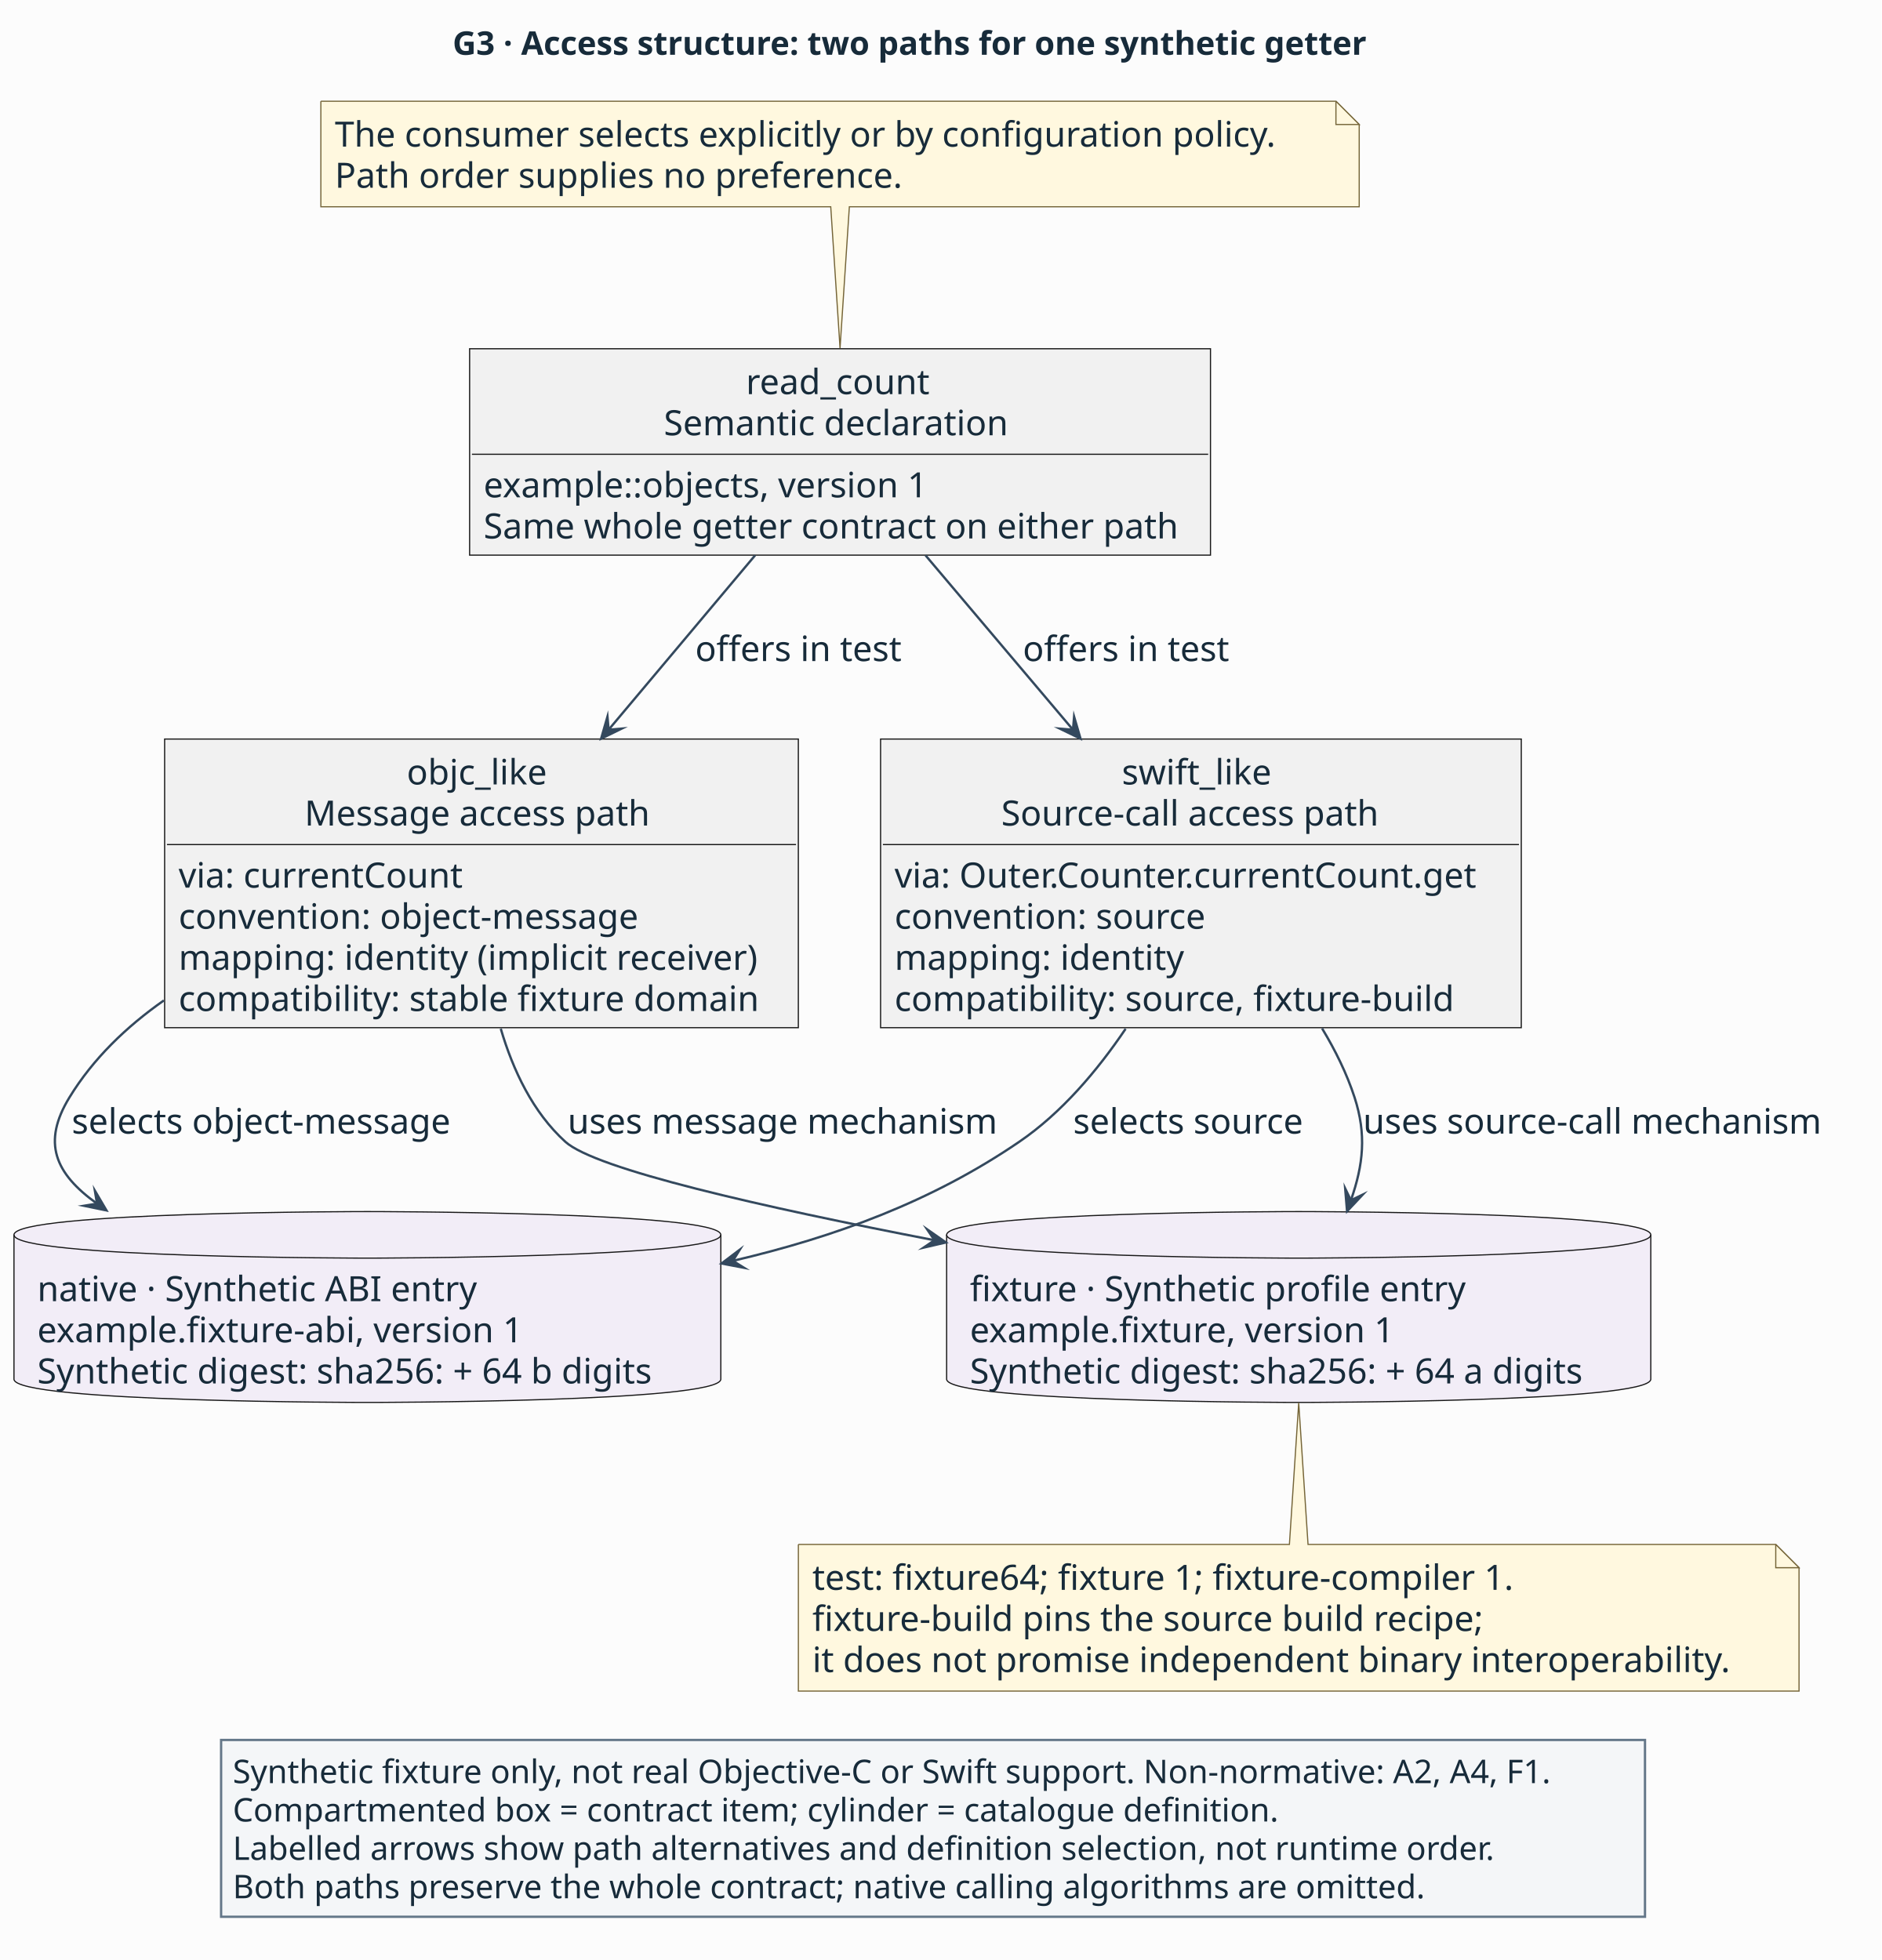
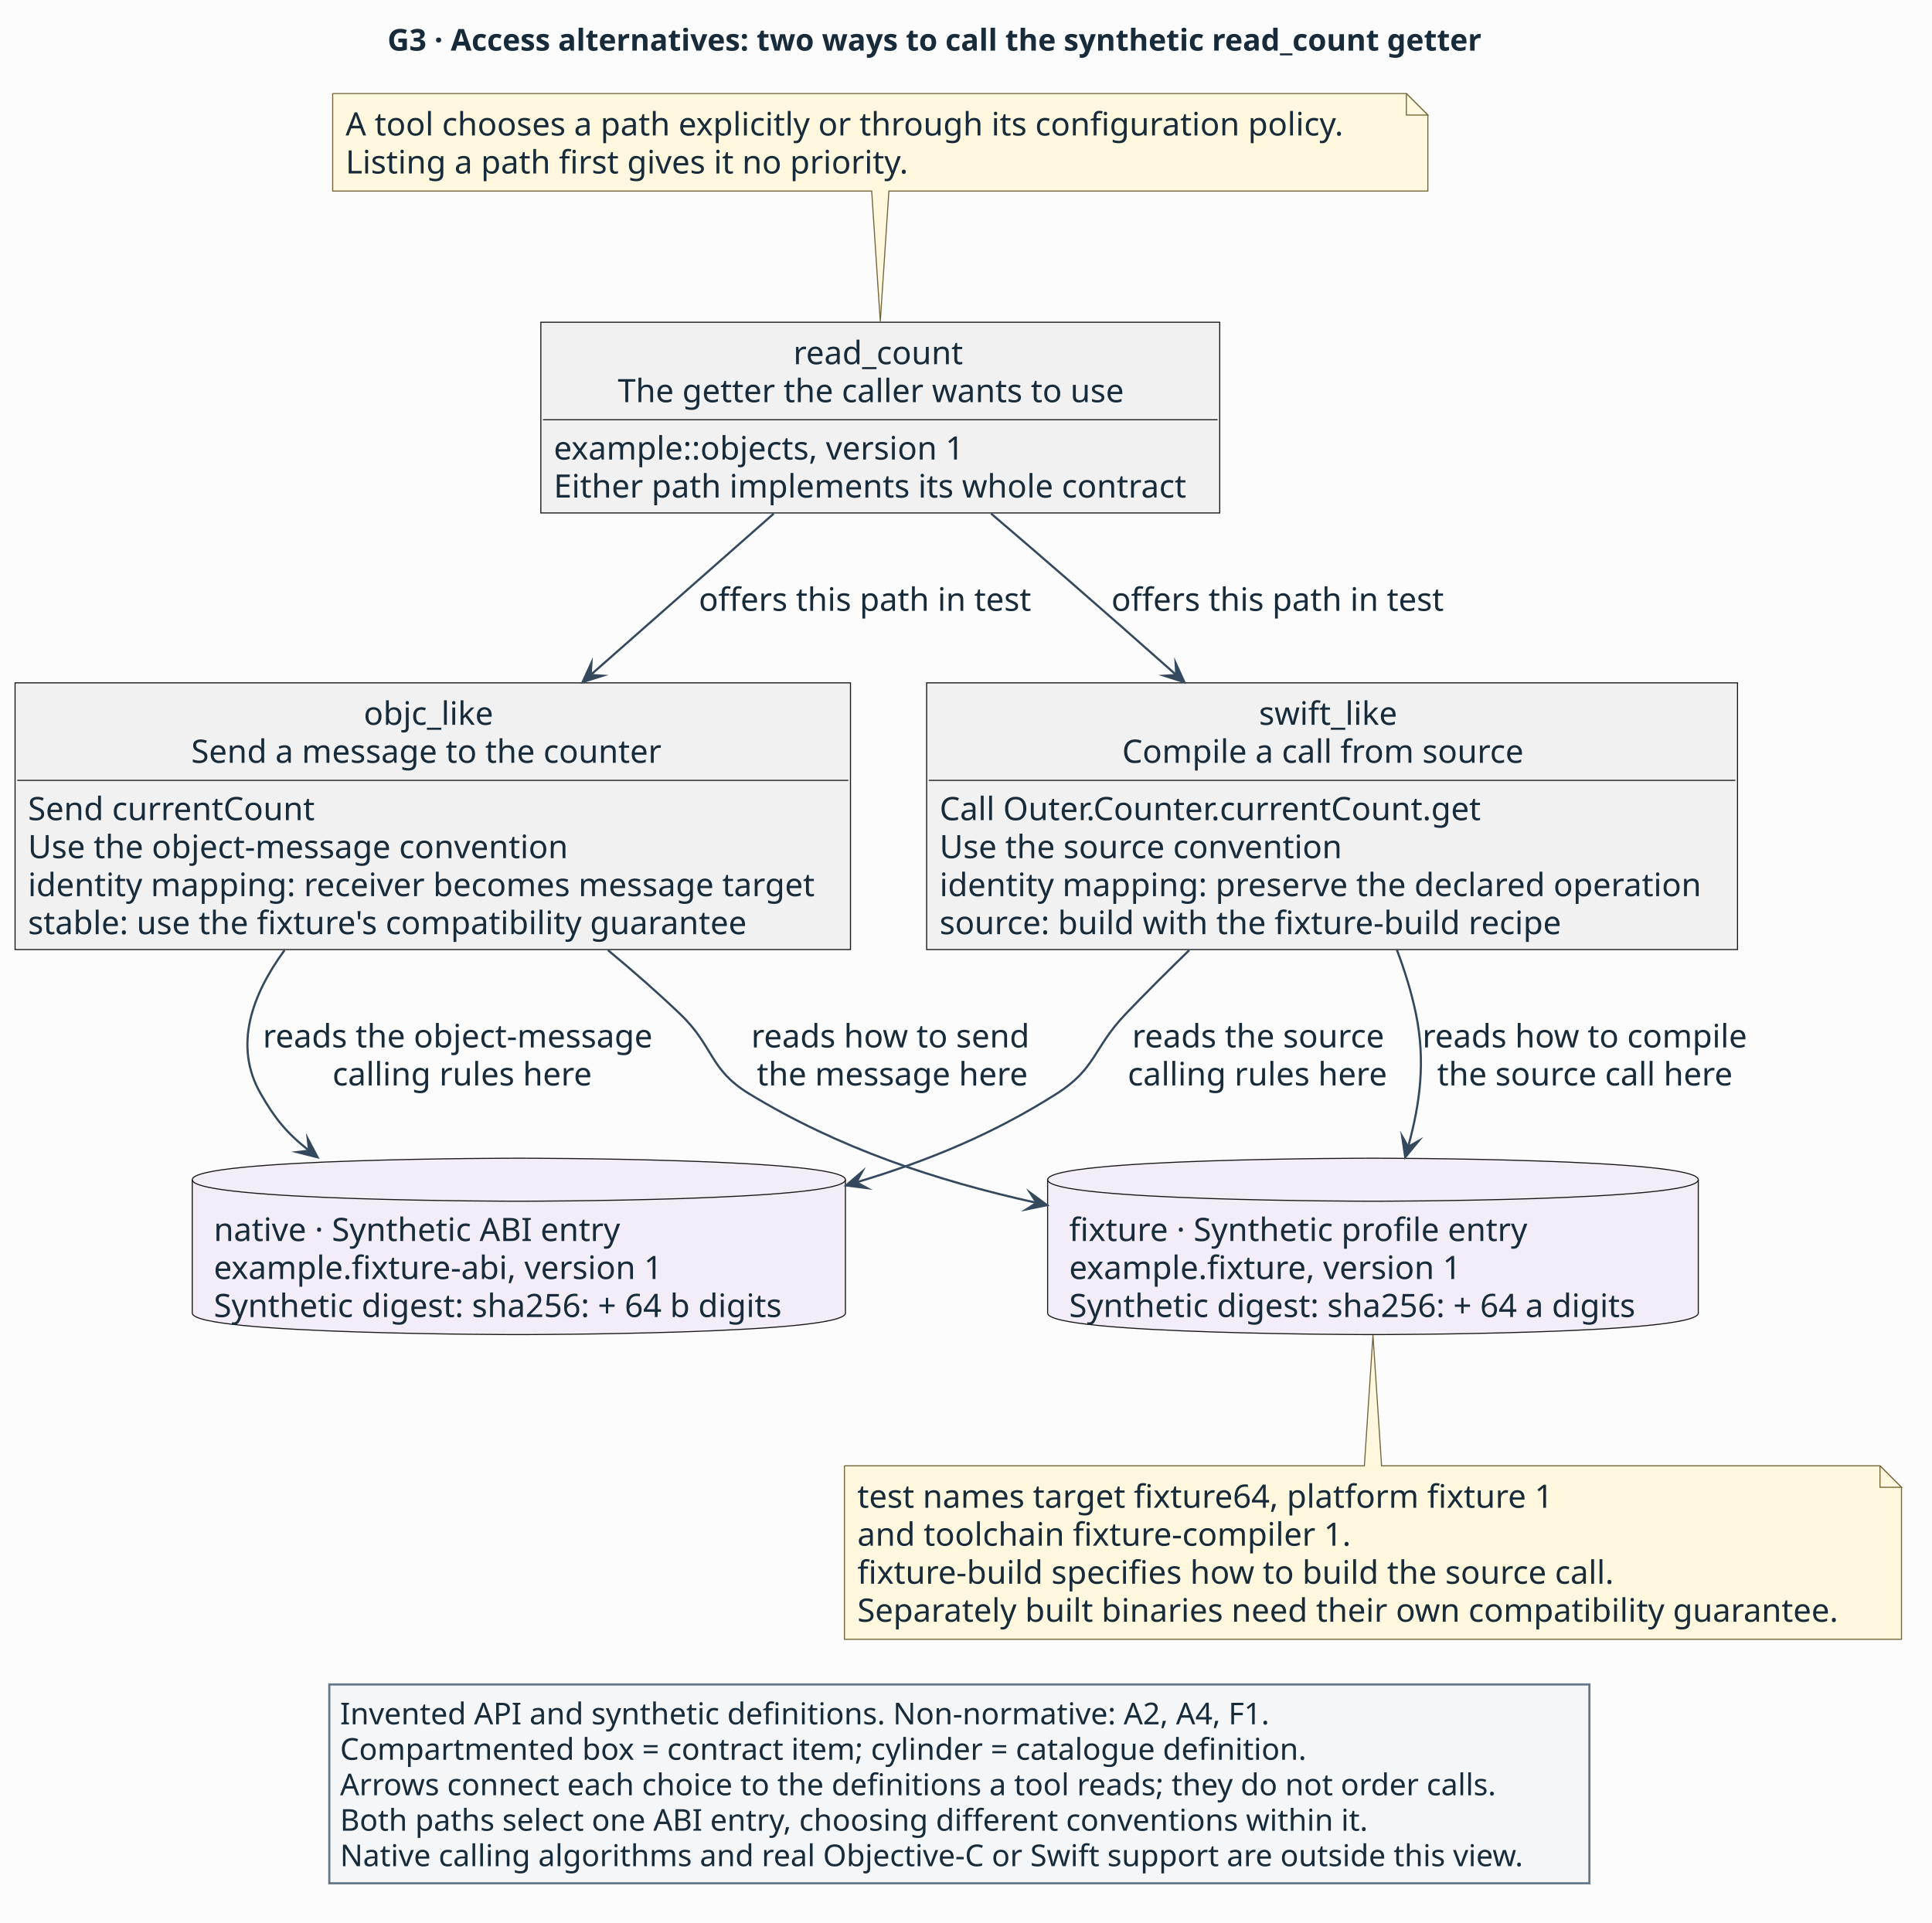
- <svg xmlns="http://www.w3.org/2000/svg" version="1.1" data-diagram-type="CLASS" style="width:808px;height:842px;background:#FCFCFC;" width="808px" height="842px" viewBox="0 0 808 842" zoomAndPan="magnify" preserveAspectRatio="none" contentStyleType="text/css">
+ <svg xmlns="http://www.w3.org/2000/svg" version="1.1" data-diagram-type="CLASS" style="width:898px;height:894px;background:#FCFCFC;" width="898px" height="894px" viewBox="0 0 898 894" zoomAndPan="magnify" preserveAspectRatio="none" contentStyleType="text/css">
  <defs />
  <g font-family="sans-serif" lengthAdjust="spacing">
-     <rect x="0" y="0" width="808" height="842" fill="#FCFCFC" style="stroke:none;" />
+     <rect x="0" y="0" width="898" height="894" fill="#FCFCFC" style="stroke:none;" />
    <g class="title" data-source-line="5">
-       <text x="194.398" y="23.535" fill="#172B3A" font-size="14" textLength="412.692" font-weight="700">G3 · Access structure: two paths for one synthetic getter</text>
+       <text x="180.092" y="23.535" fill="#172B3A" font-size="14" textLength="531.638" font-weight="700">G3 · Access alternatives: two ways to call the synthetic read_count getter</text>
    </g>
    <g class="entity" data-qualified-name="getter" id="ent0001" data-source-line="7">
-       <rect x="201.7" y="149.818" width="318.204" height="88.664" fill="#F1F1F1" style="stroke:#181818;stroke-width:0.5;" />
-       <text x="320.379" y="169.32" fill="#172B3A" font-size="15" textLength="80.845">read_count</text>
-       <text x="285.102" y="186.986" fill="#172B3A" font-size="15" textLength="151.399">Semantic declaration</text>
-       <line x1="202.7" y1="195.15" x2="518.904" y2="195.15" style="stroke:#181818;stroke-width:0.5;" />
-       <text x="207.7" y="213.652" fill="#172B3A" font-size="15" textLength="200.471">example::objects, version 1</text>
-       <text x="207.7" y="231.318" fill="#172B3A" font-size="15" textLength="306.204">Same whole getter contract on either path</text>
+       <rect x="251.38" y="149.818" width="315.552" height="88.664" fill="#F1F1F1" style="stroke:#181818;stroke-width:0.5;" />
+       <text x="368.734" y="169.32" fill="#172B3A" font-size="15" textLength="80.845">read_count</text>
+       <text x="287.153" y="186.986" fill="#172B3A" font-size="15" textLength="244.006">The getter the caller wants to use</text>
+       <line x1="252.38" y1="195.15" x2="565.932" y2="195.15" style="stroke:#181818;stroke-width:0.5;" />
+       <text x="257.38" y="213.652" fill="#172B3A" font-size="15" textLength="200.471">example::objects, version 1</text>
+       <text x="257.38" y="231.318" fill="#172B3A" font-size="15" textLength="303.552">Either path implements its whole contract</text>
    </g>
    <g class="entity" data-qualified-name="message" id="ent0002" data-source-line="11">
-       <rect x="70.71" y="317.488" width="272.178" height="123.996" fill="#F1F1F1" style="stroke:#181818;stroke-width:0.5;" />
-       <text x="174.701" y="336.99" fill="#172B3A" font-size="15" textLength="64.197">objc_like</text>
-       <text x="130.799" y="354.656" fill="#172B3A" font-size="15" textLength="152">Message access path</text>
-       <line x1="71.71" y1="362.82" x2="341.888" y2="362.82" style="stroke:#181818;stroke-width:0.5;" />
-       <text x="76.71" y="381.322" fill="#172B3A" font-size="15" textLength="126.24">via: currentCount</text>
-       <text x="76.71" y="398.988" fill="#172B3A" font-size="15" textLength="206.792">convention: object-message</text>
-       <text x="76.71" y="416.654" fill="#172B3A" font-size="15" textLength="258.955">mapping: identity (implicit receiver)</text>
-       <text x="76.71" y="434.32" fill="#172B3A" font-size="15" textLength="260.178">compatibility: stable fixture domain</text>
+       <rect x="7" y="317.478" width="388.311" height="123.996" fill="#F1F1F1" style="stroke:#181818;stroke-width:0.5;" />
+       <text x="169.057" y="336.98" fill="#172B3A" font-size="15" textLength="64.197">objc_like</text>
+       <text x="88.872" y="354.646" fill="#172B3A" font-size="15" textLength="224.568">Send a message to the counter</text>
+       <line x1="8" y1="362.81" x2="394.311" y2="362.81" style="stroke:#181818;stroke-width:0.5;" />
+       <text x="13" y="381.312" fill="#172B3A" font-size="15" textLength="136.296">Send currentCount</text>
+       <text x="13" y="398.978" fill="#172B3A" font-size="15" textLength="261.211">Use the object-message convention</text>
+       <text x="13" y="416.644" fill="#172B3A" font-size="15" textLength="376.311">identity mapping: receiver becomes message target</text>
+       <text x="13" y="434.31" fill="#172B3A" font-size="15" textLength="347.754">stable: use the fixture's compatibility guarantee</text>
    </g>
    <g class="entity" data-qualified-name="source" id="ent0003" data-source-line="17">
-       <rect x="378.21" y="317.488" width="275.181" height="123.996" fill="#F1F1F1" style="stroke:#181818;stroke-width:0.5;" />
-       <text x="481.82" y="336.99" fill="#172B3A" font-size="15" textLength="67.961">swift_like</text>
-       <text x="430.034" y="354.656" fill="#172B3A" font-size="15" textLength="171.533">Source-call access path</text>
-       <line x1="379.21" y1="362.82" x2="652.391" y2="362.82" style="stroke:#181818;stroke-width:0.5;" />
-       <text x="384.21" y="381.322" fill="#172B3A" font-size="15" textLength="263.181">via: Outer.Counter.currentCount.get</text>
-       <text x="384.21" y="398.988" fill="#172B3A" font-size="15" textLength="137.944">convention: source</text>
-       <text x="384.21" y="416.654" fill="#172B3A" font-size="15" textLength="128.496">mapping: identity</text>
-       <text x="384.21" y="434.32" fill="#172B3A" font-size="15" textLength="255.806">compatibility: source, fixture-build</text>
+       <rect x="430.71" y="317.478" width="376.893" height="123.996" fill="#F1F1F1" style="stroke:#181818;stroke-width:0.5;" />
+       <text x="585.176" y="336.98" fill="#172B3A" font-size="15" textLength="67.961">swift_like</text>
+       <text x="521.561" y="354.646" fill="#172B3A" font-size="15" textLength="195.19">Compile a call from source</text>
+       <line x1="431.71" y1="362.81" x2="806.603" y2="362.81" style="stroke:#181818;stroke-width:0.5;" />
+       <text x="436.71" y="381.312" fill="#172B3A" font-size="15" textLength="265.386">Call Outer.Counter.currentCount.get</text>
+       <text x="436.71" y="398.978" fill="#172B3A" font-size="15" textLength="192.363">Use the source convention</text>
+       <text x="436.71" y="416.644" fill="#172B3A" font-size="15" textLength="364.893">identity mapping: preserve the declared operation</text>
+       <text x="436.71" y="434.31" fill="#172B3A" font-size="15" textLength="306.094">source: build with the fixture-build recipe</text>
    </g>
    <g class="entity" data-qualified-name="abi" id="ent0004" data-source-line="22">
-       <path d="M6,530.478 C6,520.478 157.797,520.478 157.797,520.478 C157.797,520.478 309.594,520.478 309.594,530.478 L309.594,592.476 C309.594,602.476 157.797,602.476 157.797,602.476 C157.797,602.476 6,602.476 6,592.476 L6,530.478" style="stroke:#181818;stroke-width:0.5;" fill="#F2EDF7" />
-       <path d="M6,530.478 C6,540.478 157.797,540.478 157.797,540.478 C157.797,540.478 309.594,540.478 309.594,530.478" style="stroke:#181818;stroke-width:0.5;" fill="none" />
-       <text x="16" y="558.98" fill="#172B3A" font-size="15" textLength="194.07">native · Synthetic ABI entry</text>
-       <text x="16" y="576.646" fill="#172B3A" font-size="15" textLength="222.415">example.fixture-abi, version 1</text>
-       <text x="16" y="594.312" fill="#172B3A" font-size="15" textLength="283.594">Synthetic digest: sha256: + 64 b digits</text>
+       <path d="M89.36,548.478 C89.36,538.478 241.157,538.478 241.157,538.478 C241.157,538.478 392.954,538.478 392.954,548.478 L392.954,610.476 C392.954,620.476 241.157,620.476 241.157,620.476 C241.157,620.476 89.36,620.476 89.36,610.476 L89.36,548.478" style="stroke:#181818;stroke-width:0.5;" fill="#F2EDF7" />
+       <path d="M89.36,548.478 C89.36,558.478 241.157,558.478 241.157,558.478 C241.157,558.478 392.954,558.478 392.954,548.478" style="stroke:#181818;stroke-width:0.5;" fill="none" />
+       <text x="99.36" y="576.98" fill="#172B3A" font-size="15" textLength="194.07">native · Synthetic ABI entry</text>
+       <text x="99.36" y="594.646" fill="#172B3A" font-size="15" textLength="222.415">example.fixture-abi, version 1</text>
+       <text x="99.36" y="612.312" fill="#172B3A" font-size="15" textLength="283.594">Synthetic digest: sha256: + 64 b digits</text>
    </g>
    <g class="entity" data-qualified-name="profile" id="ent0005" data-source-line="22">
-       <path d="M406.58,530.478 C406.58,520.478 557.798,520.478 557.798,520.478 C557.798,520.478 709.017,520.478 709.017,530.478 L709.017,592.476 C709.017,602.476 557.798,602.476 557.798,602.476 C557.798,602.476 406.58,602.476 406.58,592.476 L406.58,530.478" style="stroke:#181818;stroke-width:0.5;" fill="#F2EDF7" />
-       <path d="M406.58,530.478 C406.58,540.478 557.798,540.478 557.798,540.478 C557.798,540.478 709.017,540.478 709.017,530.478" style="stroke:#181818;stroke-width:0.5;" fill="none" />
-       <text x="416.58" y="558.98" fill="#172B3A" font-size="15" textLength="222.913">fixture · Synthetic profile entry</text>
-       <text x="416.58" y="576.646" fill="#172B3A" font-size="15" textLength="191.675">example.fixture, version 1</text>
-       <text x="416.58" y="594.312" fill="#172B3A" font-size="15" textLength="282.437">Synthetic digest: sha256: + 64 a digits</text>
+       <path d="M486.94,548.478 C486.94,538.478 638.158,538.478 638.158,538.478 C638.158,538.478 789.377,538.478 789.377,548.478 L789.377,610.476 C789.377,620.476 638.158,620.476 638.158,620.476 C638.158,620.476 486.94,620.476 486.94,610.476 L486.94,548.478" style="stroke:#181818;stroke-width:0.5;" fill="#F2EDF7" />
+       <path d="M486.94,548.478 C486.94,558.478 638.158,558.478 638.158,558.478 C638.158,558.478 789.377,558.478 789.377,548.478" style="stroke:#181818;stroke-width:0.5;" fill="none" />
+       <text x="496.94" y="576.98" fill="#172B3A" font-size="15" textLength="222.913">fixture · Synthetic profile entry</text>
+       <text x="496.94" y="594.646" fill="#172B3A" font-size="15" textLength="191.675">example.fixture, version 1</text>
+       <text x="496.94" y="612.312" fill="#172B3A" font-size="15" textLength="282.437">Synthetic digest: sha256: + 64 a digits</text>
    </g>
    <g class="entity" data-qualified-name="GMN12" id="ent0013" data-source-line="32">
-       <path d="M137.81,43.488 L137.81,88.82 A0,0 0 0 0 137.81,88.82 L356.8,88.82 L360.8,149.548 L364.8,88.82 L583.783,88.82 A0,0 0 0 0 583.783,88.82 L583.783,53.488 L573.783,43.488 L137.81,43.488 A0,0 0 0 0 137.81,43.488" style="stroke:#756538;stroke-width:0.5;" fill="#FFF8DF" />
-       <path d="M573.783,43.488 L573.783,53.488 L583.783,53.488 L573.783,43.488" style="stroke:#756538;stroke-width:0.5;" fill="#FFF8DF" />
-       <text x="143.81" y="62.99" fill="#172B3A" font-size="15" textLength="424.973">The consumer selects explicitly or by configuration policy.</text>
-       <text x="143.81" y="80.656" fill="#172B3A" font-size="15" textLength="251.199">Path order supplies no preference.</text>
+       <path d="M154.63,43.488 L154.63,88.82 A0,0 0 0 0 154.63,88.82 L405.16,88.82 L409.16,149.548 L413.16,88.82 L663.672,88.82 A0,0 0 0 0 663.672,88.82 L663.672,53.488 L653.672,43.488 L154.63,43.488 A0,0 0 0 0 154.63,43.488" style="stroke:#756538;stroke-width:0.5;" fill="#FFF8DF" />
+       <path d="M653.672,43.488 L653.672,53.488 L663.672,53.488 L653.672,43.488" style="stroke:#756538;stroke-width:0.5;" fill="#FFF8DF" />
+       <text x="160.63" y="62.99" fill="#172B3A" font-size="15" textLength="488.042">A tool chooses a path explicitly or through its configuration policy.</text>
+       <text x="160.63" y="80.656" fill="#172B3A" font-size="15" textLength="275.706">Listing a path first gives it no priority.</text>
    </g>
    <g class="entity" data-qualified-name="GMN15" id="ent0016" data-source-line="36">
-       <path d="M342.9,663.478 L342.9,726.476 A0,0 0 0 0 342.9,726.476 L772.687,726.476 A0,0 0 0 0 772.687,726.476 L772.687,673.478 L762.687,663.478 L561.8,663.478 L557.8,602.648 L553.8,663.478 L342.9,663.478 A0,0 0 0 0 342.9,663.478" style="stroke:#756538;stroke-width:0.5;" fill="#FFF8DF" />
-       <path d="M762.687,663.478 L762.687,673.478 L772.687,673.478 L762.687,663.478" style="stroke:#756538;stroke-width:0.5;" fill="#FFF8DF" />
-       <text x="348.9" y="682.98" fill="#172B3A" font-size="15" textLength="325.459">test: fixture64; fixture 1; fixture-compiler 1.</text>
-       <text x="348.9" y="700.646" fill="#172B3A" font-size="15" textLength="306.013">fixture-build pins the source build recipe;</text>
-       <text x="348.9" y="718.312" fill="#172B3A" font-size="15" textLength="408.787">it does not promise independent binary interoperability.</text>
+       <path d="M392.49,681.478 L392.49,762.142 A0,0 0 0 0 392.49,762.142 L883.822,762.142 A0,0 0 0 0 883.822,762.142 L883.822,691.478 L873.822,681.478 L642.16,681.478 L638.16,620.688 L634.16,681.478 L392.49,681.478 A0,0 0 0 0 392.49,681.478" style="stroke:#756538;stroke-width:0.5;" fill="#FFF8DF" />
+       <path d="M873.822,681.478 L873.822,691.478 L883.822,691.478 L873.822,681.478" style="stroke:#756538;stroke-width:0.5;" fill="#FFF8DF" />
+       <text x="398.49" y="700.98" fill="#172B3A" font-size="15" textLength="339.324">test names target fixture64, platform fixture 1</text>
+       <text x="398.49" y="718.646" fill="#172B3A" font-size="15" textLength="243.45">and toolchain fixture-compiler 1.</text>
+       <text x="398.49" y="736.312" fill="#172B3A" font-size="15" textLength="373.323">fixture-build specifies how to build the source call.</text>
+       <text x="398.49" y="753.978" fill="#172B3A" font-size="15" textLength="470.332">Separately built binaries need their own compatibility guarantee.</text>
    </g>
    <g class="link" data-entity-1="ent0001" data-entity-2="ent0002" id="lnk6" data-source-line="25" data-link-type="dependency">
-       <path d="M324.3,238.598 C304.56,262.108 283.056,287.699 261.396,313.489" style="stroke:#34495E;stroke-width:1;" fill="none" id="getter-to-message" codeLine="25" />
-       <polygon points="258.18,317.318,267.031,312.999,261.396,313.489,260.905,307.854,258.18,317.318" fill="#34495E" style="stroke:#34495E;stroke-width:1;stroke-linejoin:miter;stroke-miterlimit:10;" />
-       <text x="298.59" y="283.99" fill="#172B3A" font-size="15" textLength="92.747">offers in test</text>
+       <path d="M359.6,238.828 C333.04,262.228 303.64,288.141 274.54,313.801" style="stroke:#34495E;stroke-width:1;" fill="none" id="getter-to-message" codeLine="25" />
+       <polygon points="270.79,317.108,280.186,314.156,274.54,313.801,274.895,308.156,270.79,317.108" fill="#34495E" style="stroke:#34495E;stroke-width:1;stroke-linejoin:miter;stroke-miterlimit:10;" />
+       <text x="324.79" y="283.98" fill="#172B3A" font-size="15" textLength="161.785">offers this path in test</text>
    </g>
    <g class="link" data-entity-1="ent0001" data-entity-2="ent0003" id="lnk7" data-source-line="26" data-link-type="dependency">
-       <path d="M397.53,238.598 C417.4,262.108 439.052,287.71 460.852,313.5" style="stroke:#34495E;stroke-width:1;" fill="none" id="getter-to-source" codeLine="26" />
-       <polygon points="464.08,317.318,461.325,307.863,460.852,313.5,455.215,313.027,464.08,317.318" fill="#34495E" style="stroke:#34495E;stroke-width:1;stroke-linejoin:miter;stroke-miterlimit:10;" />
-       <text x="439.3" y="283.99" fill="#172B3A" font-size="15" textLength="92.747">offers in test</text>
+       <path d="M460.68,238.798 C472.07,248.528 484.05,258.818 495.16,268.478 C513.18,284.158 528.809,297.911 546.759,313.831" style="stroke:#34495E;stroke-width:1;" fill="none" id="getter-to-source" codeLine="26" />
+       <polygon points="550.5,317.148,546.421,308.184,546.759,313.831,541.113,314.169,550.5,317.148" fill="#34495E" style="stroke:#34495E;stroke-width:1;stroke-linejoin:miter;stroke-miterlimit:10;" />
+       <text x="516.58" y="283.98" fill="#172B3A" font-size="15" textLength="161.785">offers this path in test</text>
    </g>
    <g class="link" data-entity-1="ent0002" data-entity-2="ent0004" id="lnk8" data-source-line="27" data-link-type="dependency">
-       <path d="M70.38,429.778 C54.27,441.078 39.97,454.818 29.8,471.478 C18.02,490.778 23.487,504.034 41.667,517.074" style="stroke:#34495E;stroke-width:1;" fill="none" id="message-to-abi" codeLine="27" />
-       <polygon points="45.73,519.988,40.748,511.492,41.667,517.074,36.085,517.993,45.73,519.988" fill="#34495E" style="stroke:#34495E;stroke-width:1;stroke-linejoin:miter;stroke-miterlimit:10;" />
-       <text x="30.8" y="486.98" fill="#172B3A" font-size="15" textLength="171.577">selects object-message</text>
+       <path d="M132.26,441.768 C116.91,462.718 108.5,486.438 121.16,508.478 C127.76,519.978 133.14,526.677 143.68,534.967" style="stroke:#34495E;stroke-width:1;" fill="none" id="message-to-abi" codeLine="27" />
+       <polygon points="147.61,538.058,143.009,529.35,143.68,534.967,138.063,535.638,147.61,538.058" fill="#34495E" style="stroke:#34495E;stroke-width:1;stroke-linejoin:miter;stroke-miterlimit:10;" />
+       <text x="122.16" y="486.98" fill="#172B3A" font-size="15" textLength="189.829">reads the object-message</text>
+       <text x="154.537" y="504.646" fill="#172B3A" font-size="15" textLength="125.076">calling rules here</text>
    </g>
    <g class="link" data-entity-1="ent0003" data-entity-2="ent0004" id="lnk9" data-source-line="28" data-link-type="dependency">
-       <path d="M483.45,441.968 C471.31,459.938 455.97,478.068 437.8,490.478 C400.15,516.208 358.758,531.349 314.758,541.649" style="stroke:#34495E;stroke-width:1;" fill="none" id="source-to-abi" codeLine="28" />
-       <polygon points="309.89,542.788,319.565,544.632,314.758,541.649,317.741,536.842,309.89,542.788" fill="#34495E" style="stroke:#34495E;stroke-width:1;stroke-linejoin:miter;stroke-miterlimit:10;" />
-       <text x="460.91" y="486.98" fill="#172B3A" font-size="15" textLength="102.729">selects source</text>
+       <path d="M552.73,441.798 C542.66,451.568 532.52,461.678 523.16,471.478 C508.14,487.198 509.51,496.828 491.16,508.478 C461.66,527.188 431.9,539.553 398.06,549.693" style="stroke:#34495E;stroke-width:1;" fill="none" id="source-to-abi" codeLine="28" />
+       <polygon points="393.27,551.128,403.039,552.377,398.06,549.693,400.743,544.713,393.27,551.128" fill="#34495E" style="stroke:#34495E;stroke-width:1;stroke-linejoin:miter;stroke-miterlimit:10;" />
+       <text x="526.207" y="486.98" fill="#172B3A" font-size="15" textLength="120.981">reads the source</text>
+       <text x="524.16" y="504.646" fill="#172B3A" font-size="15" textLength="125.076">calling rules here</text>
    </g>
    <g class="link" data-entity-1="ent0002" data-entity-2="ent0005" id="lnk10" data-source-line="29" data-link-type="dependency">
-       <path d="M215.08,441.928 C220.33,459.788 228.88,477.858 242.8,490.478 C255.84,502.308 327.171,518.46 401.371,532.8" style="stroke:#34495E;stroke-width:1;" fill="none" id="message-to-profile" codeLine="29" />
-       <polygon points="406.28,533.748,398.203,528.113,401.371,532.8,396.685,535.968,406.28,533.748" fill="#34495E" style="stroke:#34495E;stroke-width:1;stroke-linejoin:miter;stroke-miterlimit:10;" />
-       <text x="243.8" y="486.98" fill="#172B3A" font-size="15" textLength="189.031">uses message mechanism</text>
+       <path d="M282.59,441.758 C294.16,451.368 305.67,461.438 316.16,471.478 C331.86,486.508 329.59,497.158 348.16,508.478 C389.73,533.808 434.987,548.902 481.807,559.222" style="stroke:#34495E;stroke-width:1;" fill="none" id="message-to-profile" codeLine="29" />
+       <polygon points="486.69,560.298,478.762,554.455,481.807,559.222,477.04,562.267,486.69,560.298" fill="#34495E" style="stroke:#34495E;stroke-width:1;stroke-linejoin:miter;stroke-miterlimit:10;" />
+       <text x="349.16" y="486.98" fill="#172B3A" font-size="15" textLength="133.762">reads how to send</text>
+       <text x="351.753" y="504.646" fill="#172B3A" font-size="15" textLength="128.577">the message here</text>
    </g>
    <g class="link" data-entity-1="ent0003" data-entity-2="ent0005" id="lnk11" data-source-line="30" data-link-type="dependency">
-       <path d="M567.84,441.808 C573.55,451.248 578.48,461.268 581.8,471.478 C586.93,487.308 585.59,500.248 580.21,515.638" style="stroke:#34495E;stroke-width:1;" fill="none" id="source-to-profile" codeLine="30" />
-       <polygon points="578.56,520.358,585.306,513.182,580.21,515.638,577.754,510.542,578.56,520.358" fill="#34495E" style="stroke:#34495E;stroke-width:1;stroke-linejoin:miter;stroke-miterlimit:10;" />
-       <text x="585.44" y="486.98" fill="#172B3A" font-size="15" textLength="207.048">uses source-call mechanism</text>
+       <path d="M649.27,441.558 C652.95,451.358 656.12,461.538 658.16,471.478 C662.66,493.408 660.044,513.149 654.494,533.199" style="stroke:#34495E;stroke-width:1;" fill="none" id="source-to-profile" codeLine="30" />
+       <polygon points="653.16,538.018,659.416,530.412,654.494,533.199,651.706,528.277,653.16,538.018" fill="#34495E" style="stroke:#34495E;stroke-width:1;stroke-linejoin:miter;stroke-miterlimit:10;" />
+       <text x="661.11" y="486.98" fill="#172B3A" font-size="15" textLength="156.379">reads how to compile</text>
+       <text x="667.969" y="504.646" fill="#172B3A" font-size="15" textLength="142.661">the source call here</text>
    </g>
-     <g class="legend" data-source-line="40">
-       <rect x="94.963" y="747.476" width="611.563" height="75.953" fill="#F4F6F8" style="stroke:#647789;stroke-width:1;" />
-       <text x="99.963" y="766.011" fill="#172B3A" font-size="14" textLength="601.563">Synthetic fixture only, not real Objective-C or Swift support. Non-normative: A2, A4, F1.</text>
-       <text x="99.963" y="782.5" fill="#172B3A" font-size="14" textLength="472.992">Compartmented box = contract item; cylinder = catalogue definition.</text>
-       <text x="99.963" y="798.988" fill="#172B3A" font-size="14" textLength="562.81">Labelled arrows show path alternatives and definition selection, not runtime order.</text>
-       <text x="99.963" y="815.476" fill="#172B3A" font-size="14" textLength="528.883">Both paths preserve the whole contract; native calling algorithms are omitted.</text>
+     <g class="legend" data-source-line="41">
+       <rect x="153.06" y="783.142" width="585.702" height="92.441" fill="#F4F6F8" style="stroke:#647789;stroke-width:1;" />
+       <text x="158.06" y="801.678" fill="#172B3A" font-size="14" textLength="453.38">Invented API and synthetic definitions. Non-normative: A2, A4, F1.</text>
+       <text x="158.06" y="818.166" fill="#172B3A" font-size="14" textLength="472.992">Compartmented box = contract item; cylinder = catalogue definition.</text>
+       <text x="158.06" y="834.654" fill="#172B3A" font-size="14" textLength="561.743">Arrows connect each choice to the definitions a tool reads; they do not order calls.</text>
+       <text x="158.06" y="851.142" fill="#172B3A" font-size="14" textLength="494.874">Both paths select one ABI entry, choosing different conventions within it.</text>
+       <text x="158.06" y="867.631" fill="#172B3A" font-size="14" textLength="575.702">Native calling algorithms and real Objective-C or Swift support are outside this view.</text>
    </g>
  </g>
</svg>
